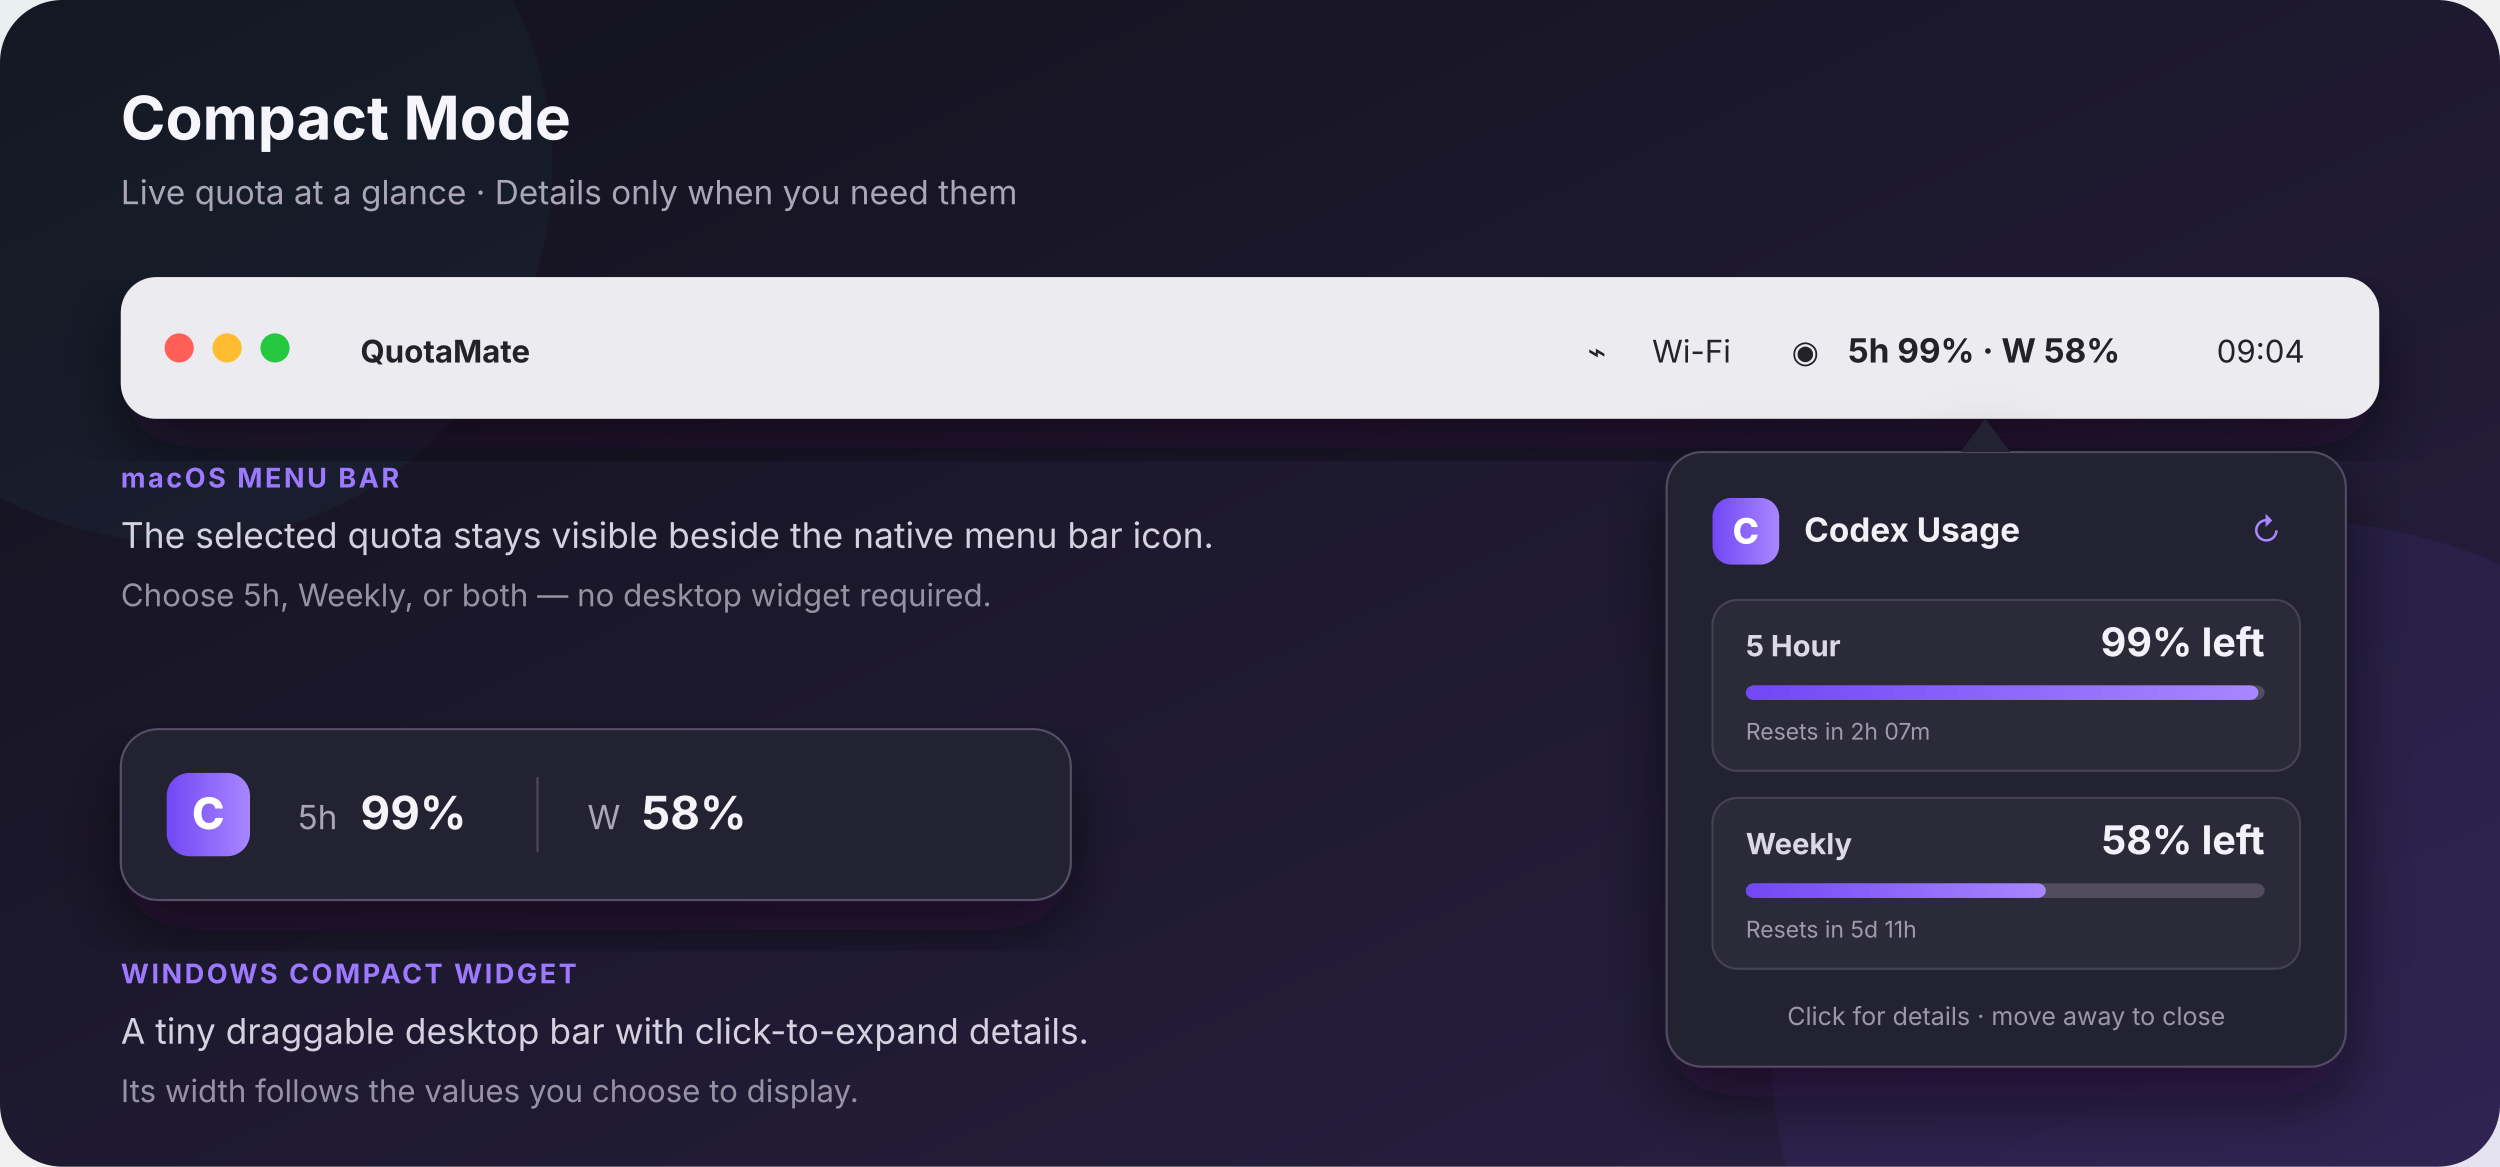
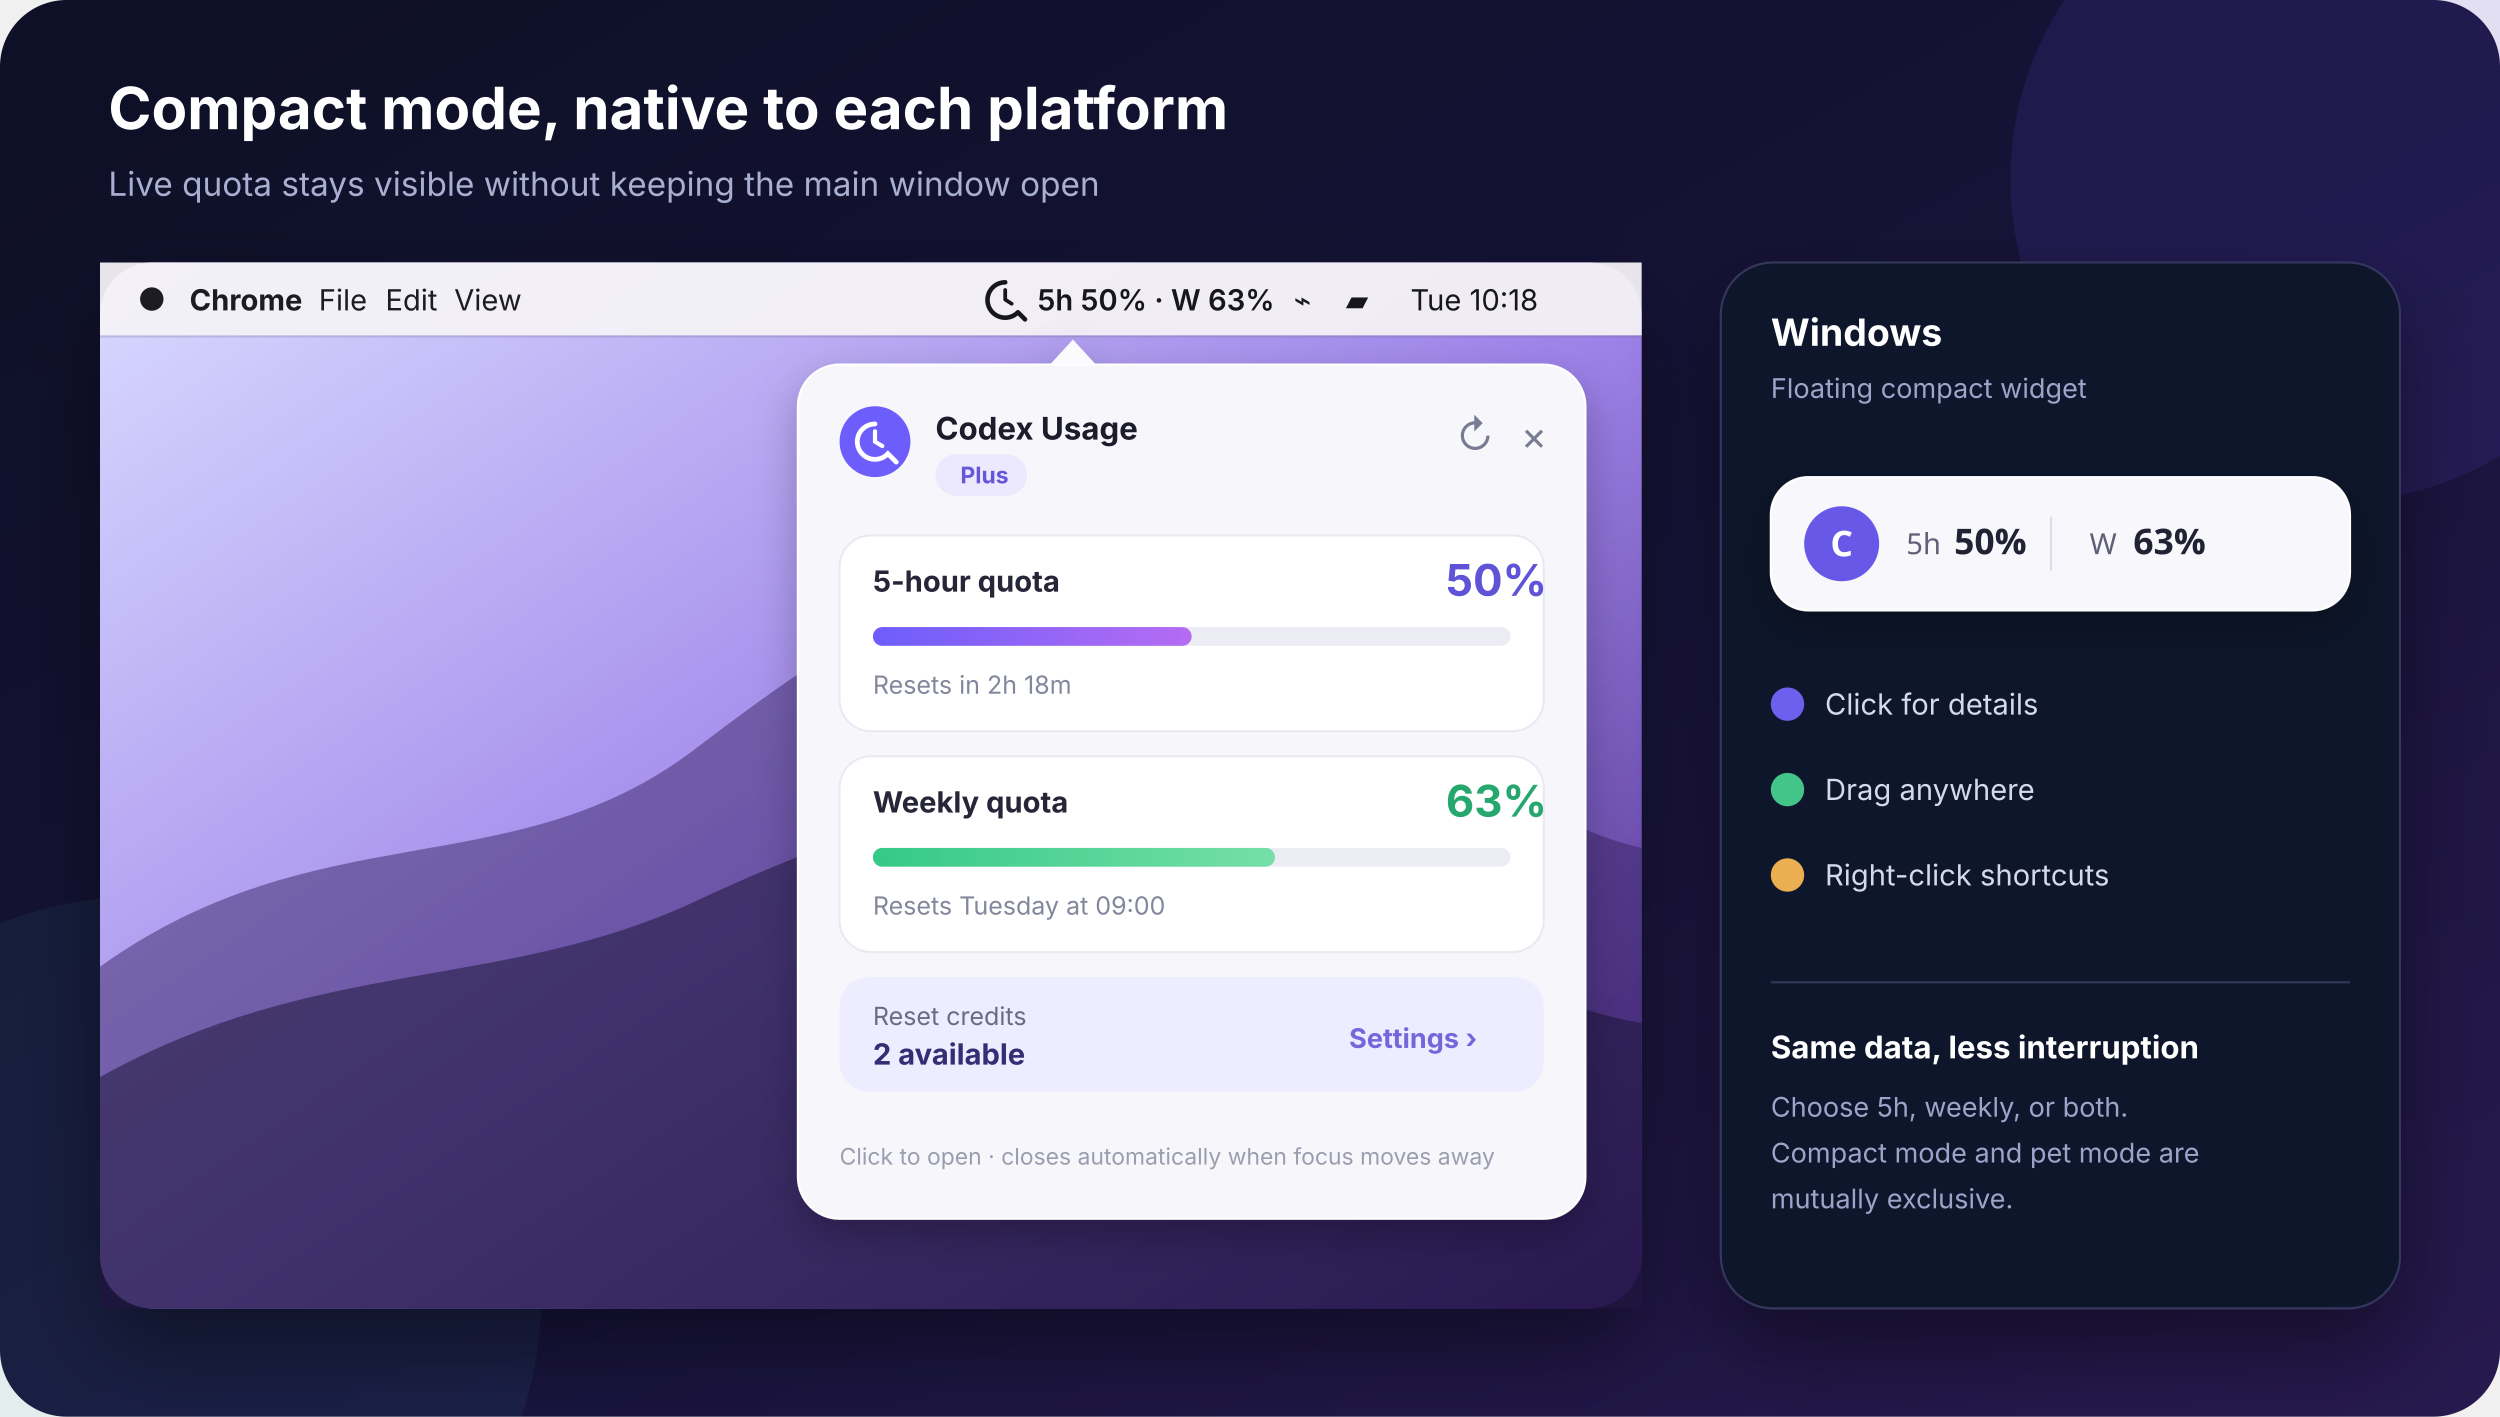
- <svg xmlns="http://www.w3.org/2000/svg" width="1200" height="560" viewBox="0 0 1200 560" role="img" aria-labelledby="title desc">
+ <svg xmlns="http://www.w3.org/2000/svg" width="1200" height="680" viewBox="0 0 1200 680" role="img" aria-labelledby="title desc">
  <defs>
-     <linearGradient id="background" x1="0" y1="0" x2="1" y2="1">
-       <stop stop-color="#12121b" />
-       <stop offset="1" stop-color="#292044" />
+     <linearGradient id="bg" x1="0" y1="0" x2="1" y2="1">
+       <stop stop-color="#0d1025" />
+       <stop offset=".55" stop-color="#17133a" />
+       <stop offset="1" stop-color="#27194e" />
    </linearGradient>
-     <linearGradient id="accent" x1="0" x2="1">
-       <stop stop-color="#7147f5" />
-       <stop offset="1" stop-color="#a887ff" />
+     <linearGradient id="desktop" x1="0" y1="0" x2="1" y2="1">
+       <stop stop-color="#d8d9ff" />
+       <stop offset=".52" stop-color="#9e83e9" />
+       <stop offset="1" stop-color="#44257f" />
    </linearGradient>
-     <filter id="shadow" x="-20%" y="-20%" width="140%" height="150%">
-       <feDropShadow dx="0" dy="14" stdDeviation="16" flood-color="#07060d" flood-opacity=".6" />
+     <linearGradient id="accent" x1="0" y1="0" x2="1" y2="0">
+       <stop stop-color="#6d5dfc" />
+       <stop offset="1" stop-color="#b56cf2" />
+     </linearGradient>
+     <linearGradient id="green" x1="0" y1="0" x2="1" y2="0">
+       <stop stop-color="#34c987" />
+       <stop offset="1" stop-color="#75dfa8" />
+     </linearGradient>
+     <filter id="shadow" x="-30%" y="-30%" width="160%" height="170%">
+       <feDropShadow dx="0" dy="18" stdDeviation="20" flood-color="#050611" flood-opacity=".42" />
+     </filter>
+     <filter id="smallShadow" x="-30%" y="-50%" width="160%" height="200%">
+       <feDropShadow dx="0" dy="8" stdDeviation="10" flood-color="#050611" flood-opacity=".25" />
    </filter>
  </defs>
-   <rect width="1200" height="560" rx="30" fill="url(#background)" />
-   <circle cx="1100" cy="500" r="250" fill="#7248f5" opacity=".08" />
-   <circle cx="85" cy="80" r="180" fill="#36c6cf" opacity=".04" />
-   <g font-family="-apple-system, BlinkMacSystemFont, Segoe UI, Microsoft YaHei, sans-serif">
-     <text x="58" y="67" fill="#f7f5fc" font-size="29" font-weight="700">Compact Mode</text>
-     <text x="58" y="98" fill="#aaa6b8" font-size="16">Live quota at a glance · Details only when you need them</text>
-     <g filter="url(#shadow)">
-       <rect x="58" y="133" width="1084" height="68" rx="17" fill="#ececf0" />
-       <circle cx="86" cy="167" r="7" fill="#ff5f57" />
-       <circle cx="109" cy="167" r="7" fill="#febc2e" />
-       <circle cx="132" cy="167" r="7" fill="#28c840" />
-       <text x="173" y="174" fill="#22222a" font-size="15" font-weight="650">QuotaMate</text>
-       <text x="762" y="174" fill="#22222a" font-size="15">⌁</text>
-       <text x="793" y="174" fill="#22222a" font-size="15">Wi-Fi</text>
-       <text x="860" y="174" fill="#22222a" font-size="15">◉</text>
-       <text x="887" y="174" fill="#22222a" font-size="16" font-weight="650">5h 99% · W 58%</text>
-       <text x="1064" y="174" fill="#22222a" font-size="15">09:04</text>
+   <rect width="1200" height="680" rx="32" fill="url(#bg)" />
+   <circle cx="1120" cy="86" r="155" fill="#7654ff" opacity=".11" />
+   <circle cx="70" cy="620" r="190" fill="#36c7d9" opacity=".07" />
+   <text x="52" y="62" fill="#fff" font-family="-apple-system,BlinkMacSystemFont,'Segoe UI',sans-serif" font-size="28" font-weight="700">Compact mode, native to each platform</text>
+   <text x="52" y="94" fill="#a9afd1" font-family="-apple-system,BlinkMacSystemFont,'Segoe UI',sans-serif" font-size="16">Live quota stays visible without keeping the main window open</text>
+   <g transform="translate(48 126)">
+     <rect width="740" height="502" rx="25" fill="url(#desktop)" filter="url(#shadow)" />
+     <path d="M0 0h740v35H0z" fill="#f4f2f6" opacity=".94" />
+     <path d="M0 35h740v1H0z" fill="#6d6285" opacity=".24" />
+     <text x="18" y="23" fill="#1d1b24" font-family="-apple-system,BlinkMacSystemFont,sans-serif" font-size="15" font-weight="700">●</text>
+     <text x="43" y="23" fill="#1d1b24" font-family="-apple-system,BlinkMacSystemFont,sans-serif" font-size="14" font-weight="700">Chrome</text>
+     <text x="105" y="23" fill="#1d1b24" font-family="-apple-system,BlinkMacSystemFont,sans-serif" font-size="14">File</text>
+     <text x="137" y="23" fill="#1d1b24" font-family="-apple-system,BlinkMacSystemFont,sans-serif" font-size="14">Edit</text>
+     <text x="170" y="23" fill="#1d1b24" font-family="-apple-system,BlinkMacSystemFont,sans-serif" font-size="14">View</text>
+     <g transform="translate(424 7)" fill="none" stroke="#17151d" stroke-linecap="round" stroke-linejoin="round">
+       <path d="M10.5 2.5a8.5 8.5 0 1 0 6.1 14.4l3.4 3.4" stroke-width="2.2" />
+       <path d="M10.5 6.2v4.6l3.1 2" stroke-width="1.8" />
    </g>
-     <text x="58" y="234" fill="#9d79ff" font-size="13" font-weight="700" letter-spacing="1.2">macOS MENU BAR</text>
-     <text x="58" y="263" fill="#d5d1df" font-size="17">The selected quota stays visible beside the native menu bar icon.</text>
-     <text x="58" y="291" fill="#9691a3" font-size="15">Choose 5h, Weekly, or both — no desktop widget required.</text>
-     <g filter="url(#shadow)">
-       <path d="M817 217h292a17 17 0 0 1 17 17v261a17 17 0 0 1-17 17H817a17 17 0 0 1-17-17V234a17 17 0 0 1 17-17z" fill="#242330" stroke="#514c64" />
-       <path d="m941 217 12-16 12 16" fill="#242330" />
-       <rect x="822" y="239" width="32" height="32" rx="9" fill="url(#accent)" />
-       <text x="838" y="261" text-anchor="middle" fill="white" font-size="17" font-weight="800">C</text>
-       <text x="866" y="260" fill="#f3f0f8" font-size="16" font-weight="700">Codex Usage</text>
-       <text x="1095" y="260" text-anchor="end" fill="#a887ff" font-size="15">↻</text>
-       <rect x="822" y="288" width="282" height="82" rx="12" fill="#2c2b39" stroke="#454253" />
-       <text x="838" y="315" fill="#dcd9e6" font-size="14" font-weight="650">5 Hour</text>
-       <text x="1087" y="315" text-anchor="end" fill="#f4f1fa" font-size="19" font-weight="750">99% left</text>
-       <rect x="838" y="329" width="249" height="7" rx="4" fill="#514e5e" />
-       <rect x="838" y="329" width="246" height="7" rx="4" fill="url(#accent)" />
-       <text x="838" y="355" fill="#9e99ac" font-size="11">Resets in 2h 07m</text>
-       <rect x="822" y="383" width="282" height="82" rx="12" fill="#2c2b39" stroke="#454253" />
-       <text x="838" y="410" fill="#dcd9e6" font-size="14" font-weight="650">Weekly</text>
-       <text x="1087" y="410" text-anchor="end" fill="#f4f1fa" font-size="19" font-weight="750">58% left</text>
-       <rect x="838" y="424" width="249" height="7" rx="4" fill="#514e5e" />
-       <rect x="838" y="424" width="144" height="7" rx="4" fill="url(#accent)" />
-       <text x="838" y="450" fill="#9e99ac" font-size="11">Resets in 5d 11h</text>
-       <text x="963" y="492" text-anchor="middle" fill="#9c96aa" font-size="12">Click for details · move away to close</text>
+     <text x="450" y="23" fill="#17151d" font-family="-apple-system,BlinkMacSystemFont,sans-serif" font-size="14" font-weight="600">5h 50% · W 63%</text>
+     <text x="573" y="23" fill="#17151d" font-family="-apple-system,BlinkMacSystemFont,sans-serif" font-size="14">⌁</text>
+     <text x="598" y="23" fill="#17151d" font-family="-apple-system,BlinkMacSystemFont,sans-serif" font-size="14">▰</text>
+     <text x="629" y="23" fill="#17151d" font-family="-apple-system,BlinkMacSystemFont,sans-serif" font-size="14">Tue 10:18</text>
+     <path d="M0 338c105-75 198-38 285-104 83-63 164-120 273-65 67 34 115 97 182 112v221H0z" fill="#35205f" opacity=".48" />
+     <path d="M0 391c104-58 192-41 285-84 96-45 180-70 286-21 65 30 111 70 169 79v137H0z" fill="#160f31" opacity=".5" />
+     <g transform="translate(335 49)" filter="url(#smallShadow)">
+       <path d="M121 0l11-12 11 12z" fill="#fbfbfd" />
+       <rect width="378" height="410" rx="20" fill="#f7f7fb" stroke="#fff" />
+       <g transform="translate(20 20)">
+         <circle cx="17" cy="17" r="17" fill="#6d5dfc" />
+         <path d="M17 8.5a8.5 8.5 0 1 0 6.2 14.3l4 4" fill="none" stroke="#fff" stroke-width="2.3" stroke-linecap="round" />
+         <path d="M17 12v5l3.5 2.1" fill="none" stroke="#fff" stroke-width="2" stroke-linecap="round" />
+         <text x="46" y="16" fill="#1a1b2b" font-family="-apple-system,BlinkMacSystemFont,sans-serif" font-size="15" font-weight="700">Codex Usage</text>
+         <rect x="46" y="23" width="44" height="20" rx="10" fill="#ece9ff" />
+         <text x="58" y="37" fill="#6756d9" font-family="-apple-system,BlinkMacSystemFont,sans-serif" font-size="11" font-weight="700">Plus</text>
+         <text x="296" y="21" fill="#777b93" font-family="-apple-system,BlinkMacSystemFont,sans-serif" font-size="19">↻</text>
+         <text x="327" y="21" fill="#777b93" font-family="-apple-system,BlinkMacSystemFont,sans-serif" font-size="19">×</text>
+       </g>
+       <g transform="translate(20 82)">
+         <rect width="338" height="94" rx="15" fill="#fff" stroke="#e9e9f2" />
+         <text x="16" y="27" fill="#252638" font-family="-apple-system,BlinkMacSystemFont,sans-serif" font-size="14" font-weight="650">5-hour quota</text>
+         <text x="291" y="29" fill="#5f52d8" font-family="-apple-system,BlinkMacSystemFont,sans-serif" font-size="21" font-weight="750">50%</text>
+         <rect x="16" y="44" width="306" height="9" rx="4.5" fill="#ececf5" />
+         <rect x="16" y="44" width="153" height="9" rx="4.5" fill="url(#accent)" />
+         <text x="16" y="76" fill="#83879d" font-family="-apple-system,BlinkMacSystemFont,sans-serif" font-size="12">Resets in 2h 18m</text>
+       </g>
+       <g transform="translate(20 188)">
+         <rect width="338" height="94" rx="15" fill="#fff" stroke="#e9e9f2" />
+         <text x="16" y="27" fill="#252638" font-family="-apple-system,BlinkMacSystemFont,sans-serif" font-size="14" font-weight="650">Weekly quota</text>
+         <text x="291" y="29" fill="#25a76d" font-family="-apple-system,BlinkMacSystemFont,sans-serif" font-size="21" font-weight="750">63%</text>
+         <rect x="16" y="44" width="306" height="9" rx="4.5" fill="#ececf5" />
+         <rect x="16" y="44" width="193" height="9" rx="4.5" fill="url(#green)" />
+         <text x="16" y="76" fill="#83879d" font-family="-apple-system,BlinkMacSystemFont,sans-serif" font-size="12">Resets Tuesday at 09:00</text>
+       </g>
+       <g transform="translate(20 294)">
+         <rect width="338" height="55" rx="14" fill="#eeecff" />
+         <text x="16" y="23" fill="#696c83" font-family="-apple-system,BlinkMacSystemFont,sans-serif" font-size="12">Reset credits</text>
+         <text x="16" y="42" fill="#342d74" font-family="-apple-system,BlinkMacSystemFont,sans-serif" font-size="14" font-weight="700">2 available</text>
+         <text x="306" y="34" text-anchor="end" fill="#7666dc" font-family="-apple-system,BlinkMacSystemFont,sans-serif" font-size="13" font-weight="650">Settings ›</text>
+       </g>
+       <text x="20" y="384" fill="#9a9daf" font-family="-apple-system,BlinkMacSystemFont,sans-serif" font-size="11">Click to open · closes automatically when focus moves away</text>
    </g>
-     <g filter="url(#shadow)">
-       <rect x="58" y="350" width="456" height="82" rx="18" fill="#242330" stroke="#555069" />
-       <rect x="80" y="371" width="40" height="40" rx="11" fill="url(#accent)" />
-       <text x="100" y="398" text-anchor="middle" fill="white" font-size="21" font-weight="800">C</text>
-       <text x="143" y="398" fill="#aaa5b7" font-size="16">5h</text>
-       <text x="173" y="398" fill="#f5f2fa" font-size="22" font-weight="750">99%</text>
-       <path d="M258 373v36" stroke="#504c5d" />
-       <text x="282" y="398" fill="#aaa5b7" font-size="16">W</text>
-       <text x="308" y="398" fill="#f5f2fa" font-size="22" font-weight="750">58%</text>
+   </g>
+   <g transform="translate(826 126)">
+     <rect width="326" height="502" rx="25" fill="#11142c" stroke="#34375c" filter="url(#shadow)" />
+     <text x="24" y="40" fill="#fff" font-family="-apple-system,BlinkMacSystemFont,'Segoe UI',sans-serif" font-size="18" font-weight="700">Windows</text>
+     <text x="24" y="65" fill="#9da4ca" font-family="-apple-system,BlinkMacSystemFont,'Segoe UI',sans-serif" font-size="13">Floating compact widget</text>
+     <g transform="translate(24 103)" filter="url(#smallShadow)">
+       <rect width="278" height="64" rx="18" fill="#f8f8fc" stroke="#fff" />
+       <circle cx="34" cy="32" r="18" fill="#6758e8" />
+       <text x="34" y="38" text-anchor="middle" fill="#fff" font-family="'Segoe UI',sans-serif" font-size="17" font-weight="800">C</text>
+       <text x="65" y="37" fill="#5e6076" font-family="'Segoe UI',sans-serif" font-size="14">5h</text>
+       <text x="88" y="37" fill="#202135" font-family="'Segoe UI',sans-serif" font-size="17" font-weight="750">50%</text>
+       <rect x="134" y="19" width="1" height="26" fill="#ddddea" />
+       <text x="153" y="37" fill="#5e6076" font-family="'Segoe UI',sans-serif" font-size="14">W</text>
+       <text x="174" y="37" fill="#202135" font-family="'Segoe UI',sans-serif" font-size="17" font-weight="750">63%</text>
    </g>
-     <text x="58" y="472" fill="#9d79ff" font-size="13" font-weight="700" letter-spacing="1.2">WINDOWS COMPACT WIDGET</text>
-     <text x="58" y="501" fill="#d5d1df" font-size="17">A tiny draggable desktop bar with click-to-expand details.</text>
-     <text x="58" y="529" fill="#9691a3" font-size="15">Its width follows the values you choose to display.</text>
+     <g transform="translate(24 204)">
+       <circle cx="8" cy="8" r="8" fill="#6e60ee" />
+       <text x="26" y="13" fill="#d6d9ee" font-family="-apple-system,BlinkMacSystemFont,'Segoe UI',sans-serif" font-size="14">Click for details</text>
+       <circle cx="8" cy="49" r="8" fill="#43c58a" />
+       <text x="26" y="54" fill="#d6d9ee" font-family="-apple-system,BlinkMacSystemFont,'Segoe UI',sans-serif" font-size="14">Drag anywhere</text>
+       <circle cx="8" cy="90" r="8" fill="#ebaf52" />
+       <text x="26" y="95" fill="#d6d9ee" font-family="-apple-system,BlinkMacSystemFont,'Segoe UI',sans-serif" font-size="14">Right-click shortcuts</text>
+     </g>
+     <rect x="24" y="345" width="278" height="1" fill="#34375c" />
+     <text x="24" y="382" fill="#fff" font-family="-apple-system,BlinkMacSystemFont,'Segoe UI',sans-serif" font-size="15" font-weight="700">Same data, less interruption</text>
+     <text x="24" y="410" fill="#9da4ca" font-family="-apple-system,BlinkMacSystemFont,'Segoe UI',sans-serif" font-size="13">Choose 5h, weekly, or both.</text>
+     <text x="24" y="432" fill="#9da4ca" font-family="-apple-system,BlinkMacSystemFont,'Segoe UI',sans-serif" font-size="13">Compact mode and pet mode are</text>
+     <text x="24" y="454" fill="#9da4ca" font-family="-apple-system,BlinkMacSystemFont,'Segoe UI',sans-serif" font-size="13">mutually exclusive.</text>
  </g>
</svg>
